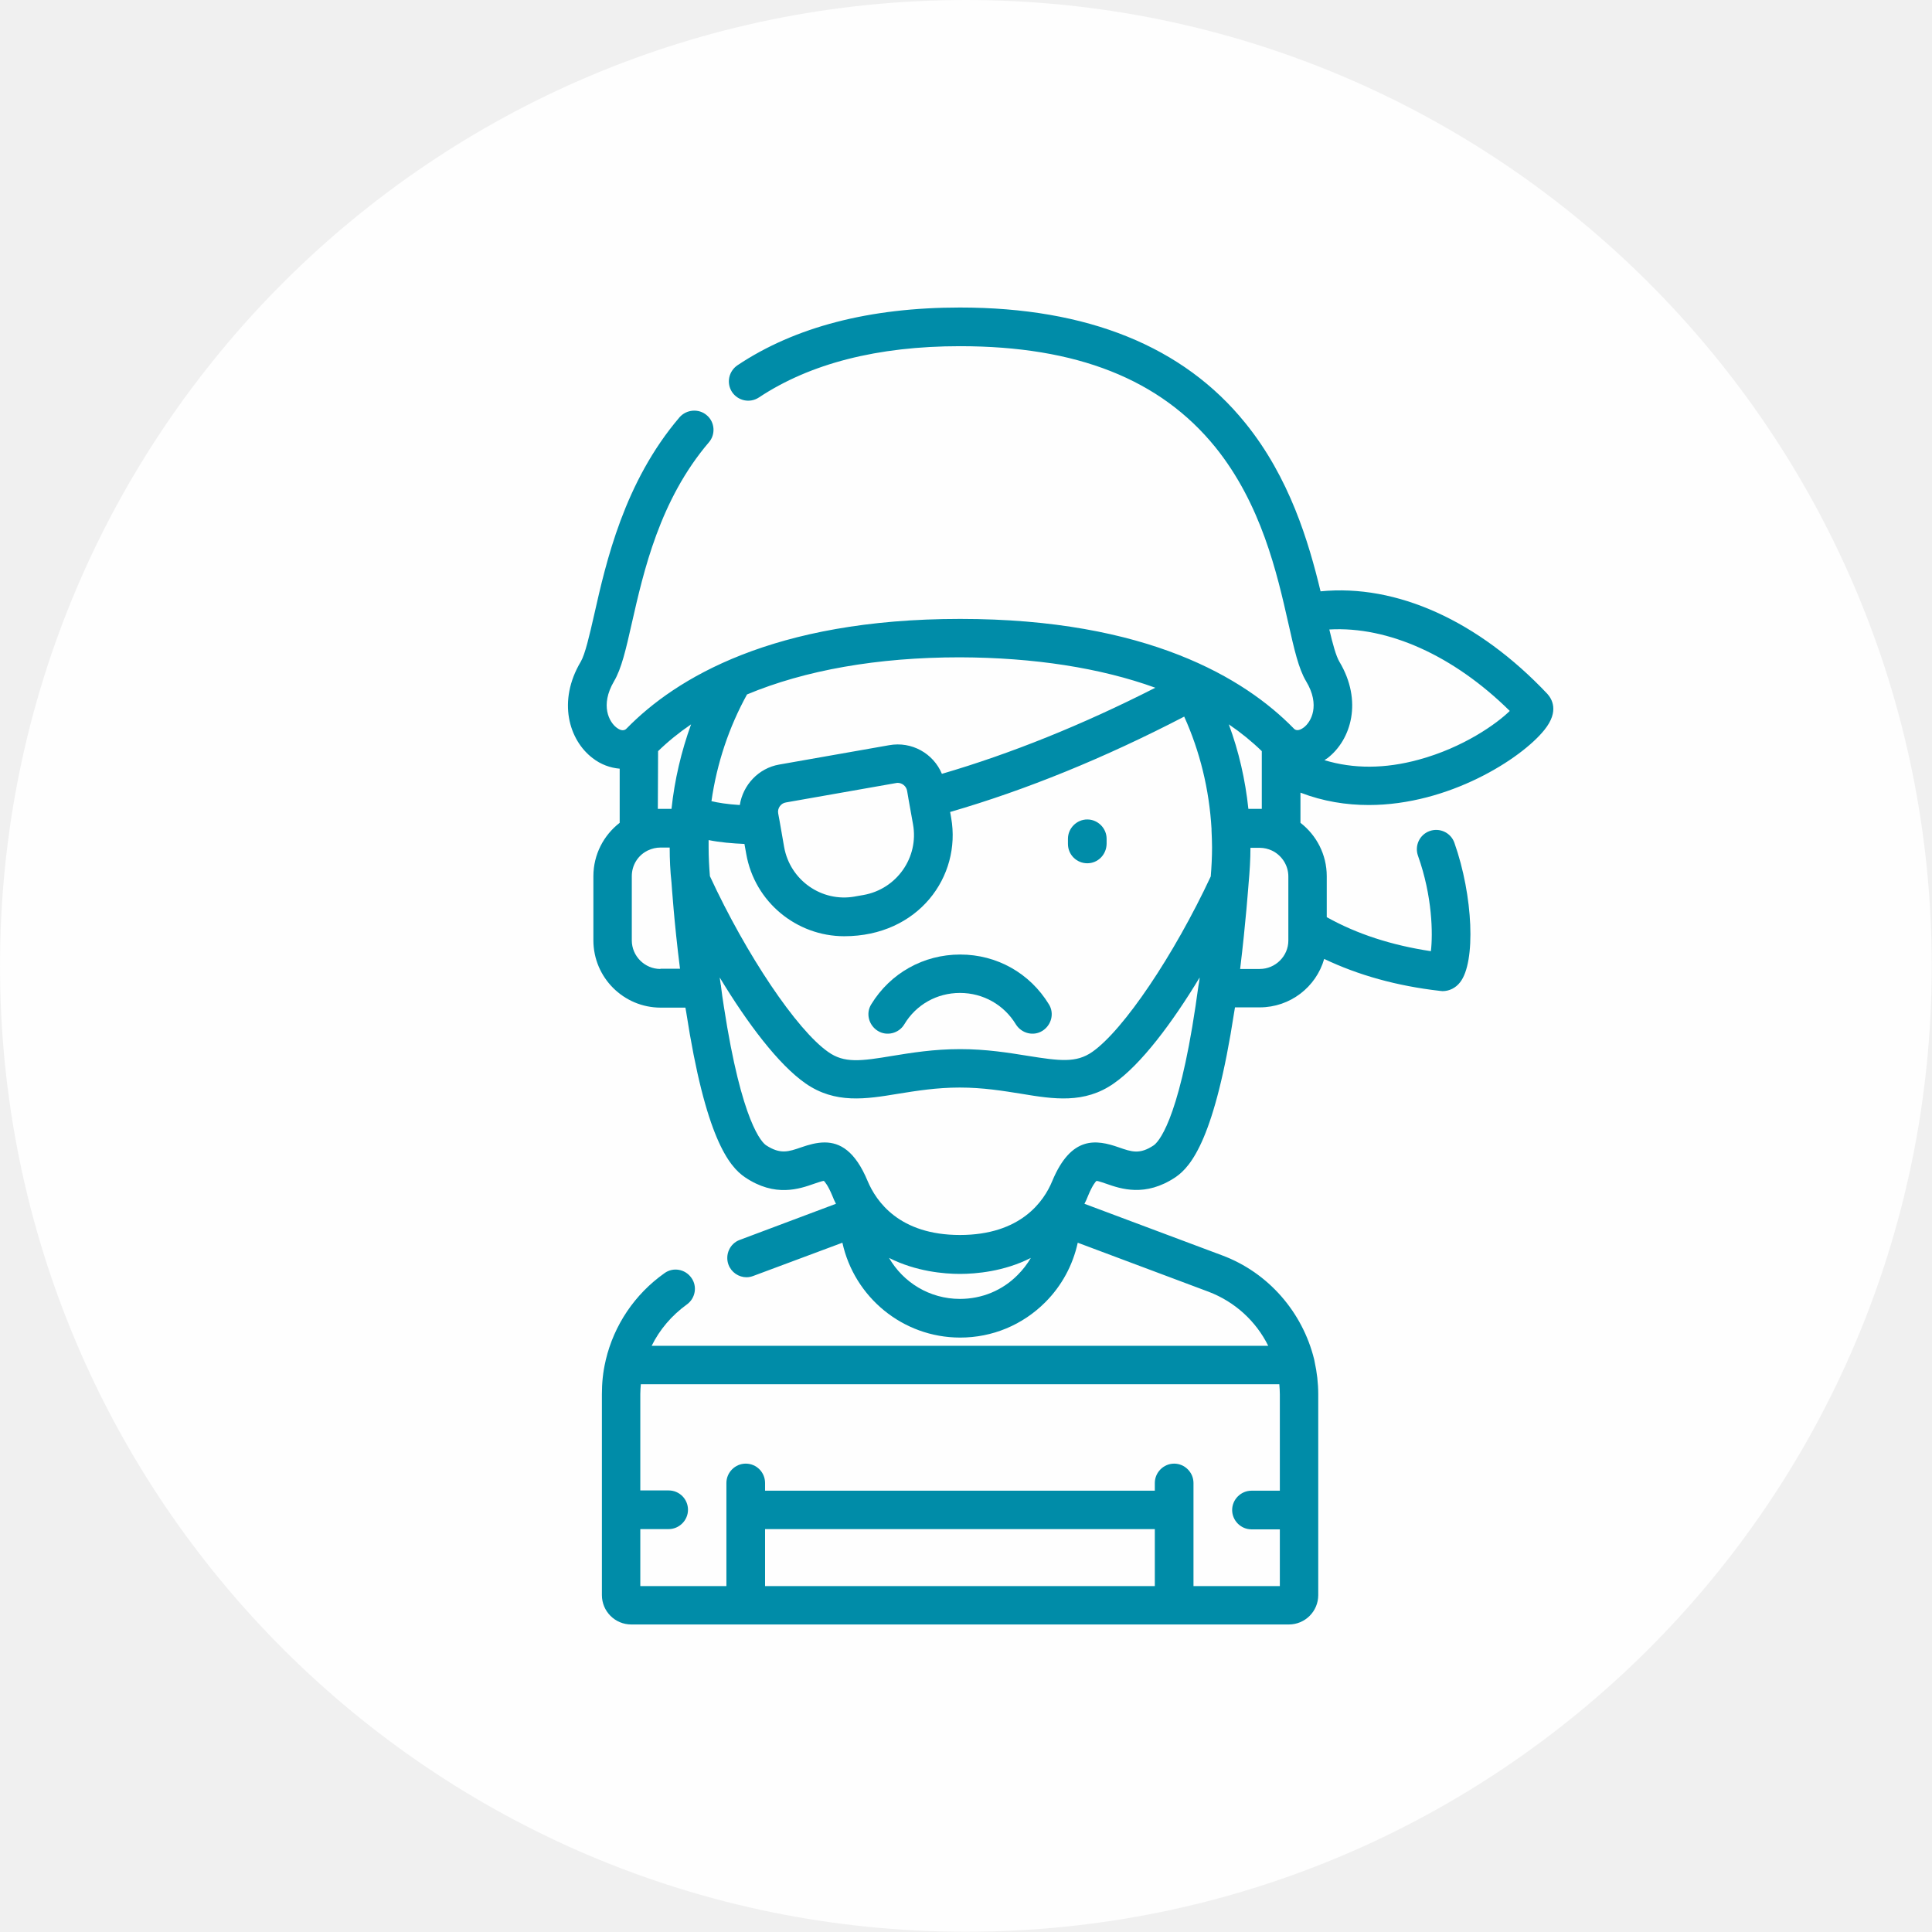
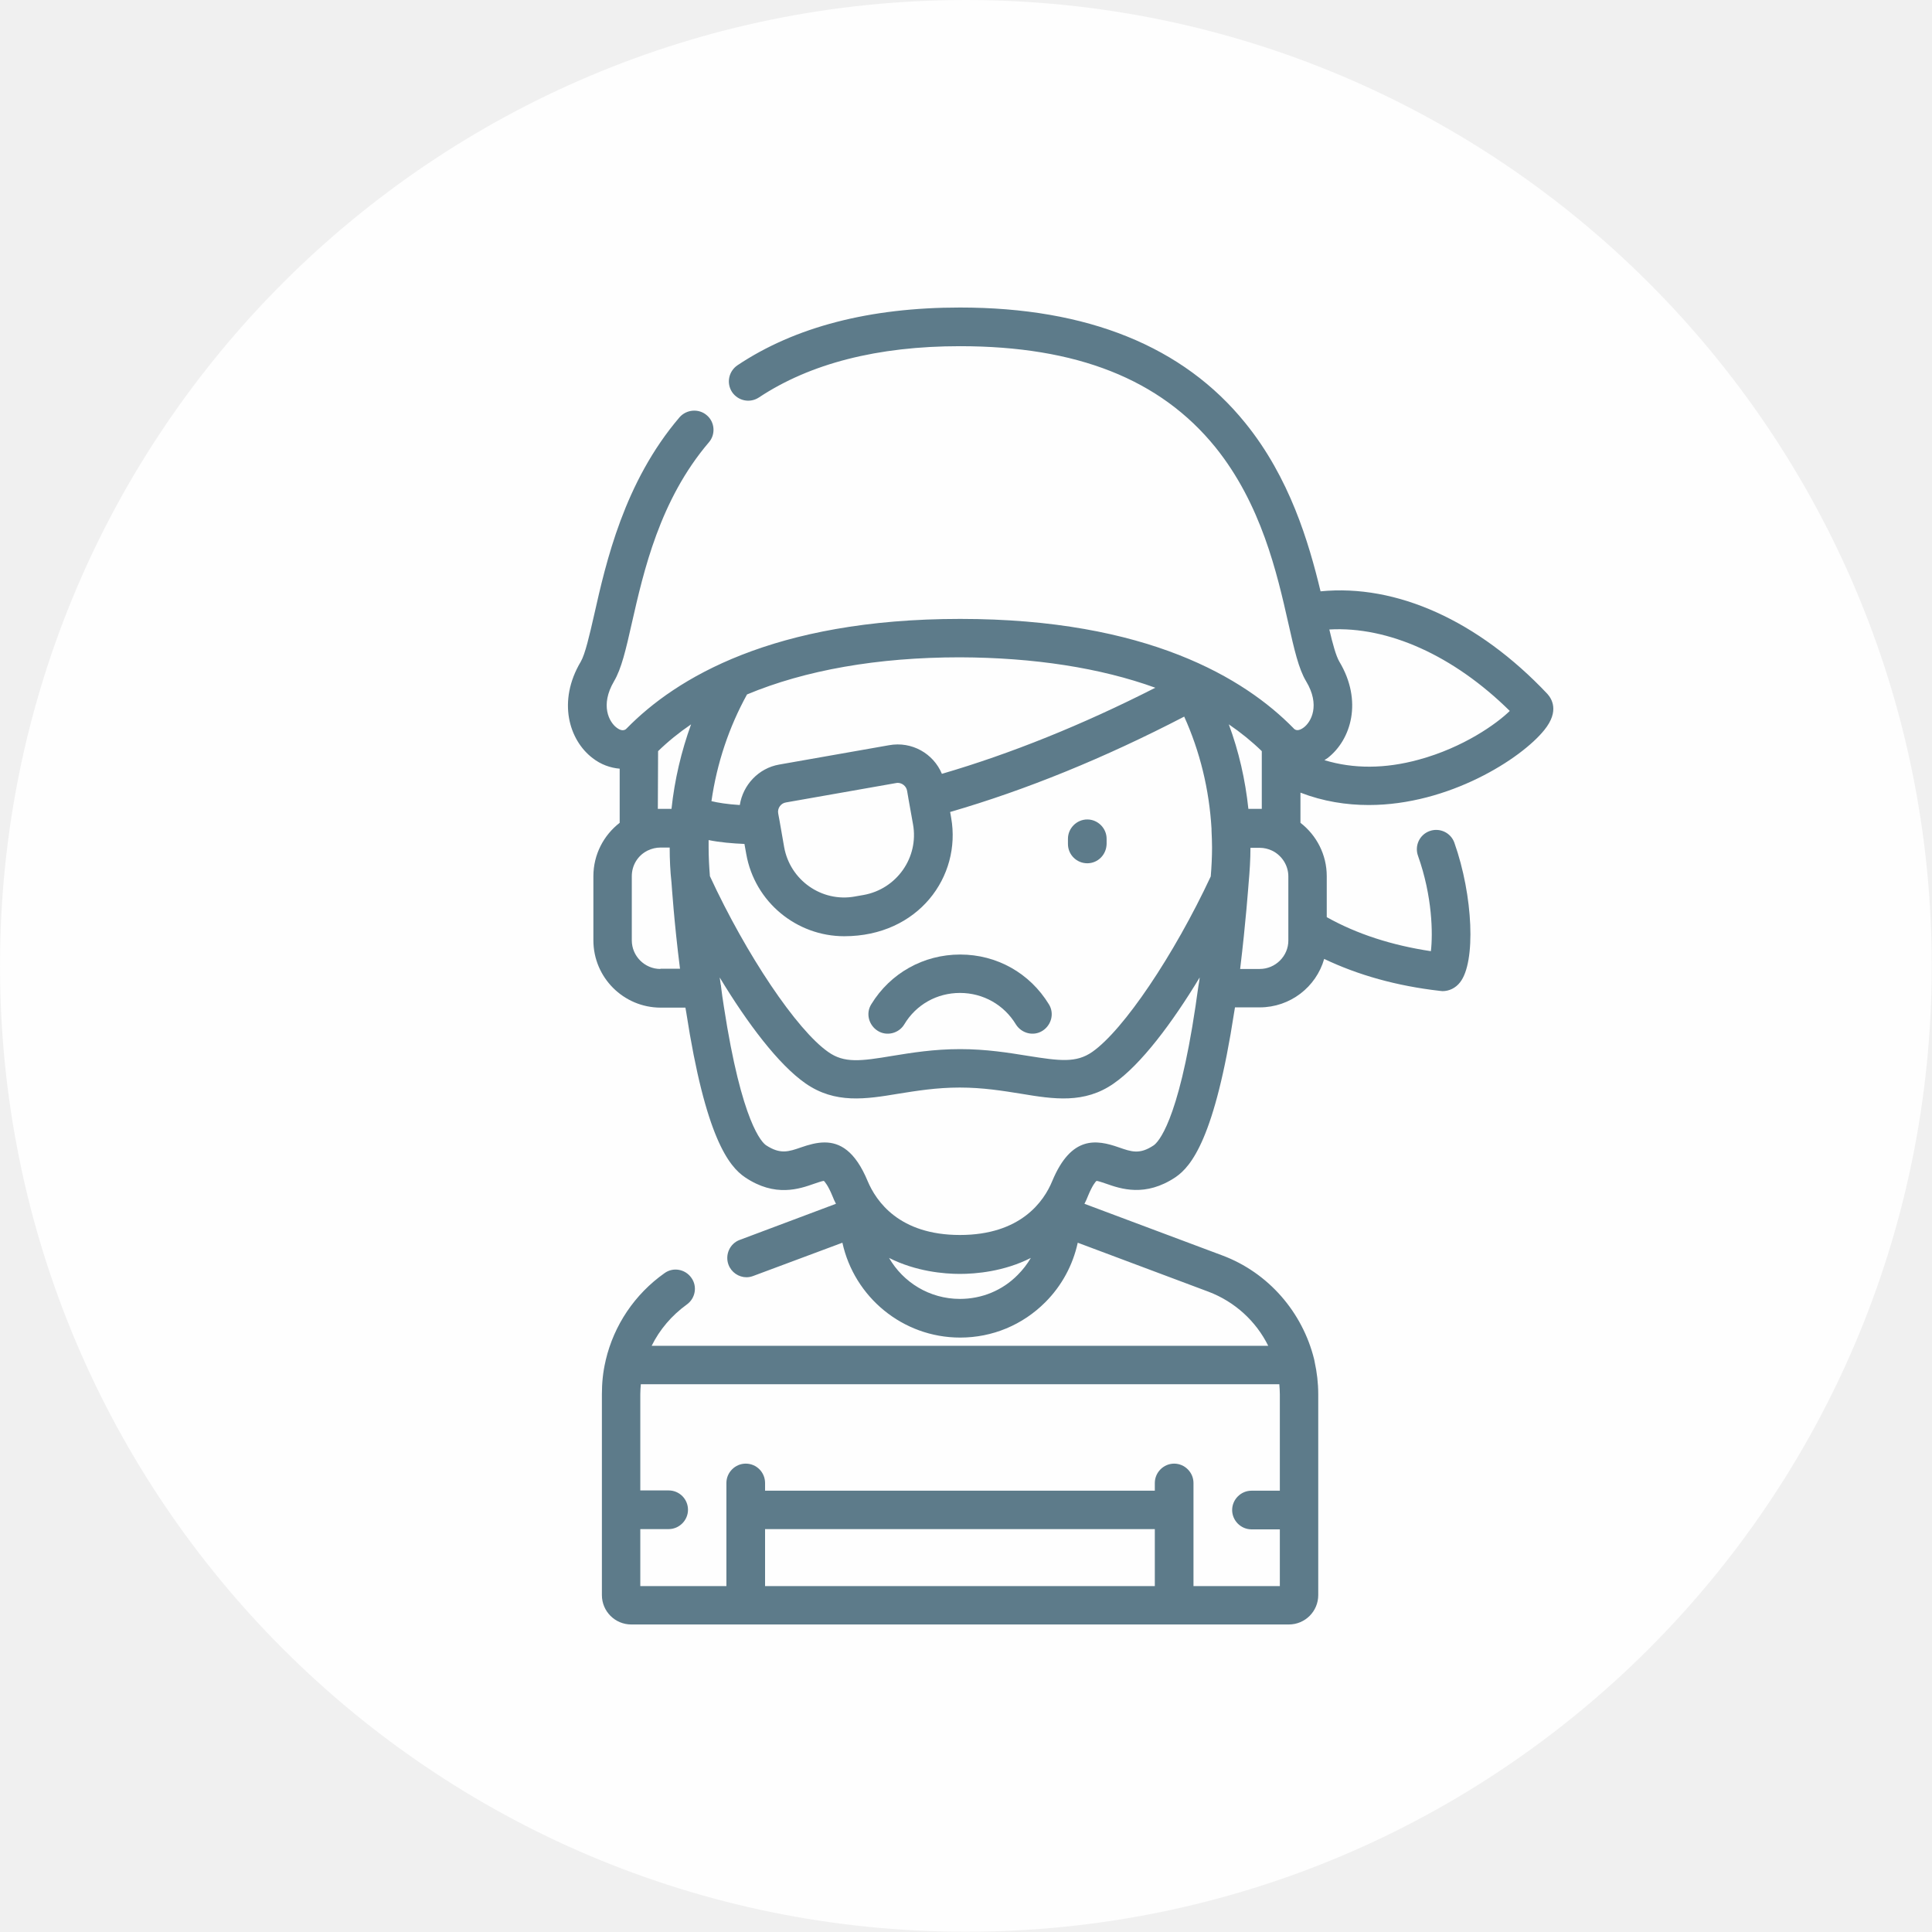
<svg xmlns="http://www.w3.org/2000/svg" version="1.1" id="Layer_1" x="0px" y="0px" viewBox="0 0 749.5 749.5" style="enable-background:new 0 0 749.5 749.5;" xml:space="preserve">
  <style type="text/css">
	.st0{opacity:0.9;fill:#FFFFFF;enable-background:new    ;}
- 	.st1{fill:#008CA8;}
+ 	.st1{fill:#5D7B8A;}
</style>
  <circle class="st0" cx="374.7" cy="374.7" r="374.7" />
  <g>
    <path class="st1" d="M600.3,269.2c-26.8-28.4-58.5-42.7-88-39.8c-4.6-19.1-12-44.1-29.2-65.3c-24-29.7-61.2-44.8-110.7-44.8   c-35,0-64,7.5-86.3,22.4c-3.4,2.3-4.4,6.9-2.1,10.4c2.3,3.4,6.9,4.4,10.4,2.1c19.9-13.2,46.1-19.9,78-19.9   c45.3,0,77.7,12.8,99.1,39.2c17.8,22.1,23.9,48.8,28.3,68.3c2.3,10.2,4,17.7,6.9,22.5c5.6,9.3,1.9,15.8-0.9,17.9   c-2,1.5-3.1,1.1-3.7,0.6c-0.1-0.1-0.2-0.1-0.2-0.2l-0.1-0.1c-18.9-19.3-56.7-42.4-129.3-42.4s-110.4,23.1-129.3,42.4l-0.1,0.1   c-0.1,0.1-0.2,0.1-0.2,0.2c-0.6,0.5-1.8,1-3.8-0.6c-2.7-2.1-6.4-8.5-0.9-17.9c2.9-4.9,4.6-12.3,6.9-22.5   c4.6-20.2,10.8-47.8,29.9-70.2c2.7-3.1,2.3-7.9-0.8-10.5c-3.1-2.7-7.9-2.3-10.6,0.8c-21.5,25.2-28.5,56.2-33.1,76.6   c-1.8,7.9-3.5,15.3-5.2,18.2c-9.1,15.3-4.6,30.4,4.6,37.4c3.2,2.5,6.9,3.8,10.5,4.1v21c-6.2,4.8-10.2,12.3-10.2,20.7v24.9   c0,14.4,11.7,26.1,26.1,26.1h9.6c0.1,0.6,0.2,1.2,0.3,1.7c7.5,48.7,16.6,59.9,22.8,64.1c11.7,7.9,21.2,4.5,26.9,2.5   c1.2-0.4,2.9-1,3.7-1.1c0.4,0.4,1.6,1.7,3.3,5.8c0.4,1.1,0.9,2.1,1.4,3.1L287,481c-3.9,1.4-5.8,5.8-4.4,9.6c1.1,3,4,4.9,7,4.9   c0.9,0,1.8-0.2,2.6-0.5l34.6-12.9c4.6,21,23.3,36.8,45.7,36.8c12.5,0,24.2-4.9,33-13.7c6.4-6.4,10.7-14.4,12.6-23.1l50.7,19   c10.3,3.9,18.5,11.5,23.2,21H252.8c3.1-6.3,7.8-11.8,13.6-16c3.4-2.4,4.2-7.1,1.8-10.4c-2.4-3.4-7.1-4.2-10.4-1.8   c-11.6,8.2-19.6,20.2-22.8,33.7c0,0.2-0.1,0.3-0.1,0.5c-1,4.2-1.4,8.5-1.4,12.8v77.9c0,6.3,5.1,11.4,11.4,11.4H500   c6.3,0,11.4-5.1,11.4-11.4v-77.9c0-4.3-0.5-8.5-1.4-12.6c-0.1-0.4-0.1-0.7-0.2-1c-4.5-18.2-17.7-33.6-35.7-40.3l-53.4-20   c0.5-1,1-2,1.4-3.1c1.7-4.1,2.9-5.5,3.3-5.8c0.8,0.1,2.5,0.7,3.7,1.1c5.7,2,15.2,5.3,26.9-2.5c6.2-4.2,15.3-15.3,22.8-64.1   c0.1-0.6,0.2-1.2,0.3-1.8h9.6c11.8,0,21.9-7.9,25-18.8c13.2,6.3,28.2,10.5,44.9,12.4c0.3,0,0.7,0.1,1,0.1c2.6,0,5.1-1.2,6.8-3.4   c6.2-7.8,5.1-33.6-2.2-54.2c-1.4-3.9-5.7-5.9-9.6-4.5c-3.9,1.4-5.9,5.7-4.5,9.6c5.6,15.7,5.8,30.3,5,37   c-15.3-2.3-28.8-6.7-40.4-13.2v-15.9c0-8.4-4-15.9-10.2-20.7v-11.7c8.8,3.4,17.8,4.8,26.5,4.8c31,0,59.1-17.9,68.1-29.1   C605.1,275.8,601.9,271,600.3,269.2z M296.8,593.2H448v22.1H296.8V593.2z M463,615.3v-40c0-4.1-3.4-7.5-7.5-7.5s-7.5,3.4-7.5,7.5v3   H296.8v-3c0-4.1-3.3-7.5-7.5-7.5c-4.1,0-7.5,3.4-7.5,7.5v40h-33.4v-22.1h11c4.1,0,7.5-3.4,7.5-7.5s-3.3-7.5-7.5-7.5h-11v-37.3   c0-1.3,0.1-2.6,0.2-3.9h247.7c0.1,1.3,0.2,2.6,0.2,3.9v37.4h-11c-4.1,0-7.5,3.4-7.5,7.5s3.4,7.5,7.5,7.5h11v22L463,615.3L463,615.3   z M423.7,408.1c-6.2,4.3-12.5,3.5-25,1.5c-7.5-1.2-16-2.6-26.2-2.6c-10.3,0-18.8,1.4-26.2,2.6c-12.5,2.1-18.8,2.9-25-1.5   c-12.2-8.5-31.8-37.7-45.9-68.2c-0.3-3.7-0.5-7.5-0.5-11.2c0-0.9,0-1.9,0-2.8c4.4,0.9,9.3,1.3,13.9,1.5l0.7,3.9   c3.3,18.7,19.6,31.9,38,31.9c28.8,0,45.5-23.2,41.5-45.9l-0.4-2.3c29.3-8.5,59.8-20.9,90.8-37c6.1,13.5,9.7,28.2,10.6,43.5   c0,0.2,0,0.4,0,0.7c0.1,2.2,0.2,4.4,0.2,6.6c0,3.7-0.2,7.5-0.5,11.2C455.5,370.4,435.9,399.6,423.7,408.1z M301.9,315.6   c-0.4-2,1-4,3-4.3l42.6-7.5c0.2,0,0.4-0.1,0.7-0.1c1.8,0,3.4,1.3,3.7,3.1c1.2,6.8-0.7-3.7,2.3,13c2.3,12.8-6.3,25.1-19.2,27.4   c-1.1,0.2-3.5,0.6-3.4,0.6c-12.8,2.3-25.1-6.3-27.4-19.2c0-0.1-1.8-10.2-1.8-10.3L301.9,315.6z M448.2,266.8   c-28.3,14.4-56.1,25.6-82.8,33.4c-3.3-7.9-11.7-12.7-20.5-11.1l-42.6,7.5c-8.1,1.4-14.1,8-15.3,15.7c-4.9-0.3-8.5-0.9-11-1.5   c2.1-14.7,6.8-28.7,13.8-41.4c22.5-9.4,50.6-14.4,82.6-14.4C401.2,255.1,426.9,259.1,448.2,266.8z M255.3,291.4   c3.8-3.7,8.1-7.2,12.8-10.4c-3.8,10.5-6.4,21.5-7.6,32.8h-4.4c-0.3,0-0.6,0-0.9,0L255.3,291.4L255.3,291.4z M256.2,375.9   c-6.1,0-11.1-5-11.1-11.1v-24.9c0-4.3,2.4-8,5.9-9.8c0.1-0.1,0.2-0.1,0.4-0.2c1.5-0.7,3.1-1.1,4.8-1.1h3.6c0,4.6,0.2,9.1,0.7,13.6   c0.1,1.1,1,15.3,3.3,33.4h-7.6L256.2,375.9L256.2,375.9z M372.4,503.9c-11.8,0-22-6.4-27.5-15.9c10.5,5.3,21.4,6.2,27.5,6.2   s17.1-0.9,27.5-6.2c-1.4,2.4-3.1,4.6-5.1,6.6C388.9,500.6,380.9,503.9,372.4,503.9z M447.6,444.3c-5.5,3.7-8.7,2.5-13.6,0.8   c-8.6-3-18.4-4.7-25.8,13.1c-3.2,7.8-12.2,20.9-35.8,20.9s-32.5-13.1-35.8-20.9c-4.9-11.8-10.8-15-16.7-15c-3.1,0-6.2,0.9-9.1,1.9   c-4.9,1.7-8.1,2.8-13.6-0.8c-1.5-1-9.4-8.3-16.4-53.9c-0.4-2.6-0.8-5.2-1.1-7.8c0-0.2,0-0.4-0.1-0.6c-0.1-0.9-0.3-1.9-0.4-2.8   c10.7,17.7,22.8,33.8,33.3,41.1c11.5,8,23.4,6.1,36,4c6.9-1.1,14.8-2.4,23.8-2.4c9.1,0,16.9,1.3,23.8,2.4c12.6,2.1,24.6,4,36-4   c10.5-7.3,22.6-23.4,33.3-41.1c-0.1,0.9-0.2,1.9-0.4,2.8c0,0.2-0.1,0.4-0.1,0.6c-0.4,2.5-0.7,5.1-1.1,7.7   C457,435.9,449.1,443.2,447.6,444.3z M488.7,375.9h-7.6c2.2-18.1,3.2-32.3,3.3-33.4c0.4-4.5,0.7-9.1,0.7-13.6h3.6   c1.7,0,3.3,0.4,4.8,1.1c0.1,0.1,0.2,0.1,0.4,0.2c3.5,1.9,5.9,5.6,5.9,9.8v20.1c0,0.1,0,0.2,0,0.2v4.6   C499.8,370.9,494.8,375.9,488.7,375.9z M488.7,313.8h-4.4c-1.2-11.3-3.7-22.3-7.6-32.8c4.7,3.2,9,6.7,12.8,10.4v4   c0,0.1,0,0.1,0,0.2v18.2C489.3,313.8,489,313.8,488.7,313.8z M550.4,294.7c-13.1,3.6-25.4,3.6-36.6,0.2c0.4-0.3,0.8-0.5,1.2-0.8   c9.2-7.1,13.7-22.2,4.6-37.4c-1.3-2.2-2.6-6.9-3.9-12.5c22.8-1.3,48.2,10.1,70,31.6C580.6,280.8,567.7,290,550.4,294.7z" />
    <path class="st1" d="M421.8,334.9c-4.1,0-7.5-3.3-7.5-7.5v-2c0-4.1,3.4-7.5,7.5-7.5s7.5,3.4,7.5,7.5v2   C429.2,331.6,425.9,334.9,421.8,334.9z" />
    <path class="st1" d="M372.5,370.3c14.2,0,27,7.2,34.4,19.3c2.2,3.5,1,8.1-2.5,10.3c-3.5,2.2-8.1,1-10.3-2.5   c-4.6-7.6-12.7-12.2-21.7-12.2c-8.9,0-17,4.5-21.6,12.2c-2.1,3.5-6.8,4.7-10.3,2.5s-4.7-6.8-2.5-10.3   C345.4,377.5,358.3,370.3,372.5,370.3z" />
  </g>
</svg>
